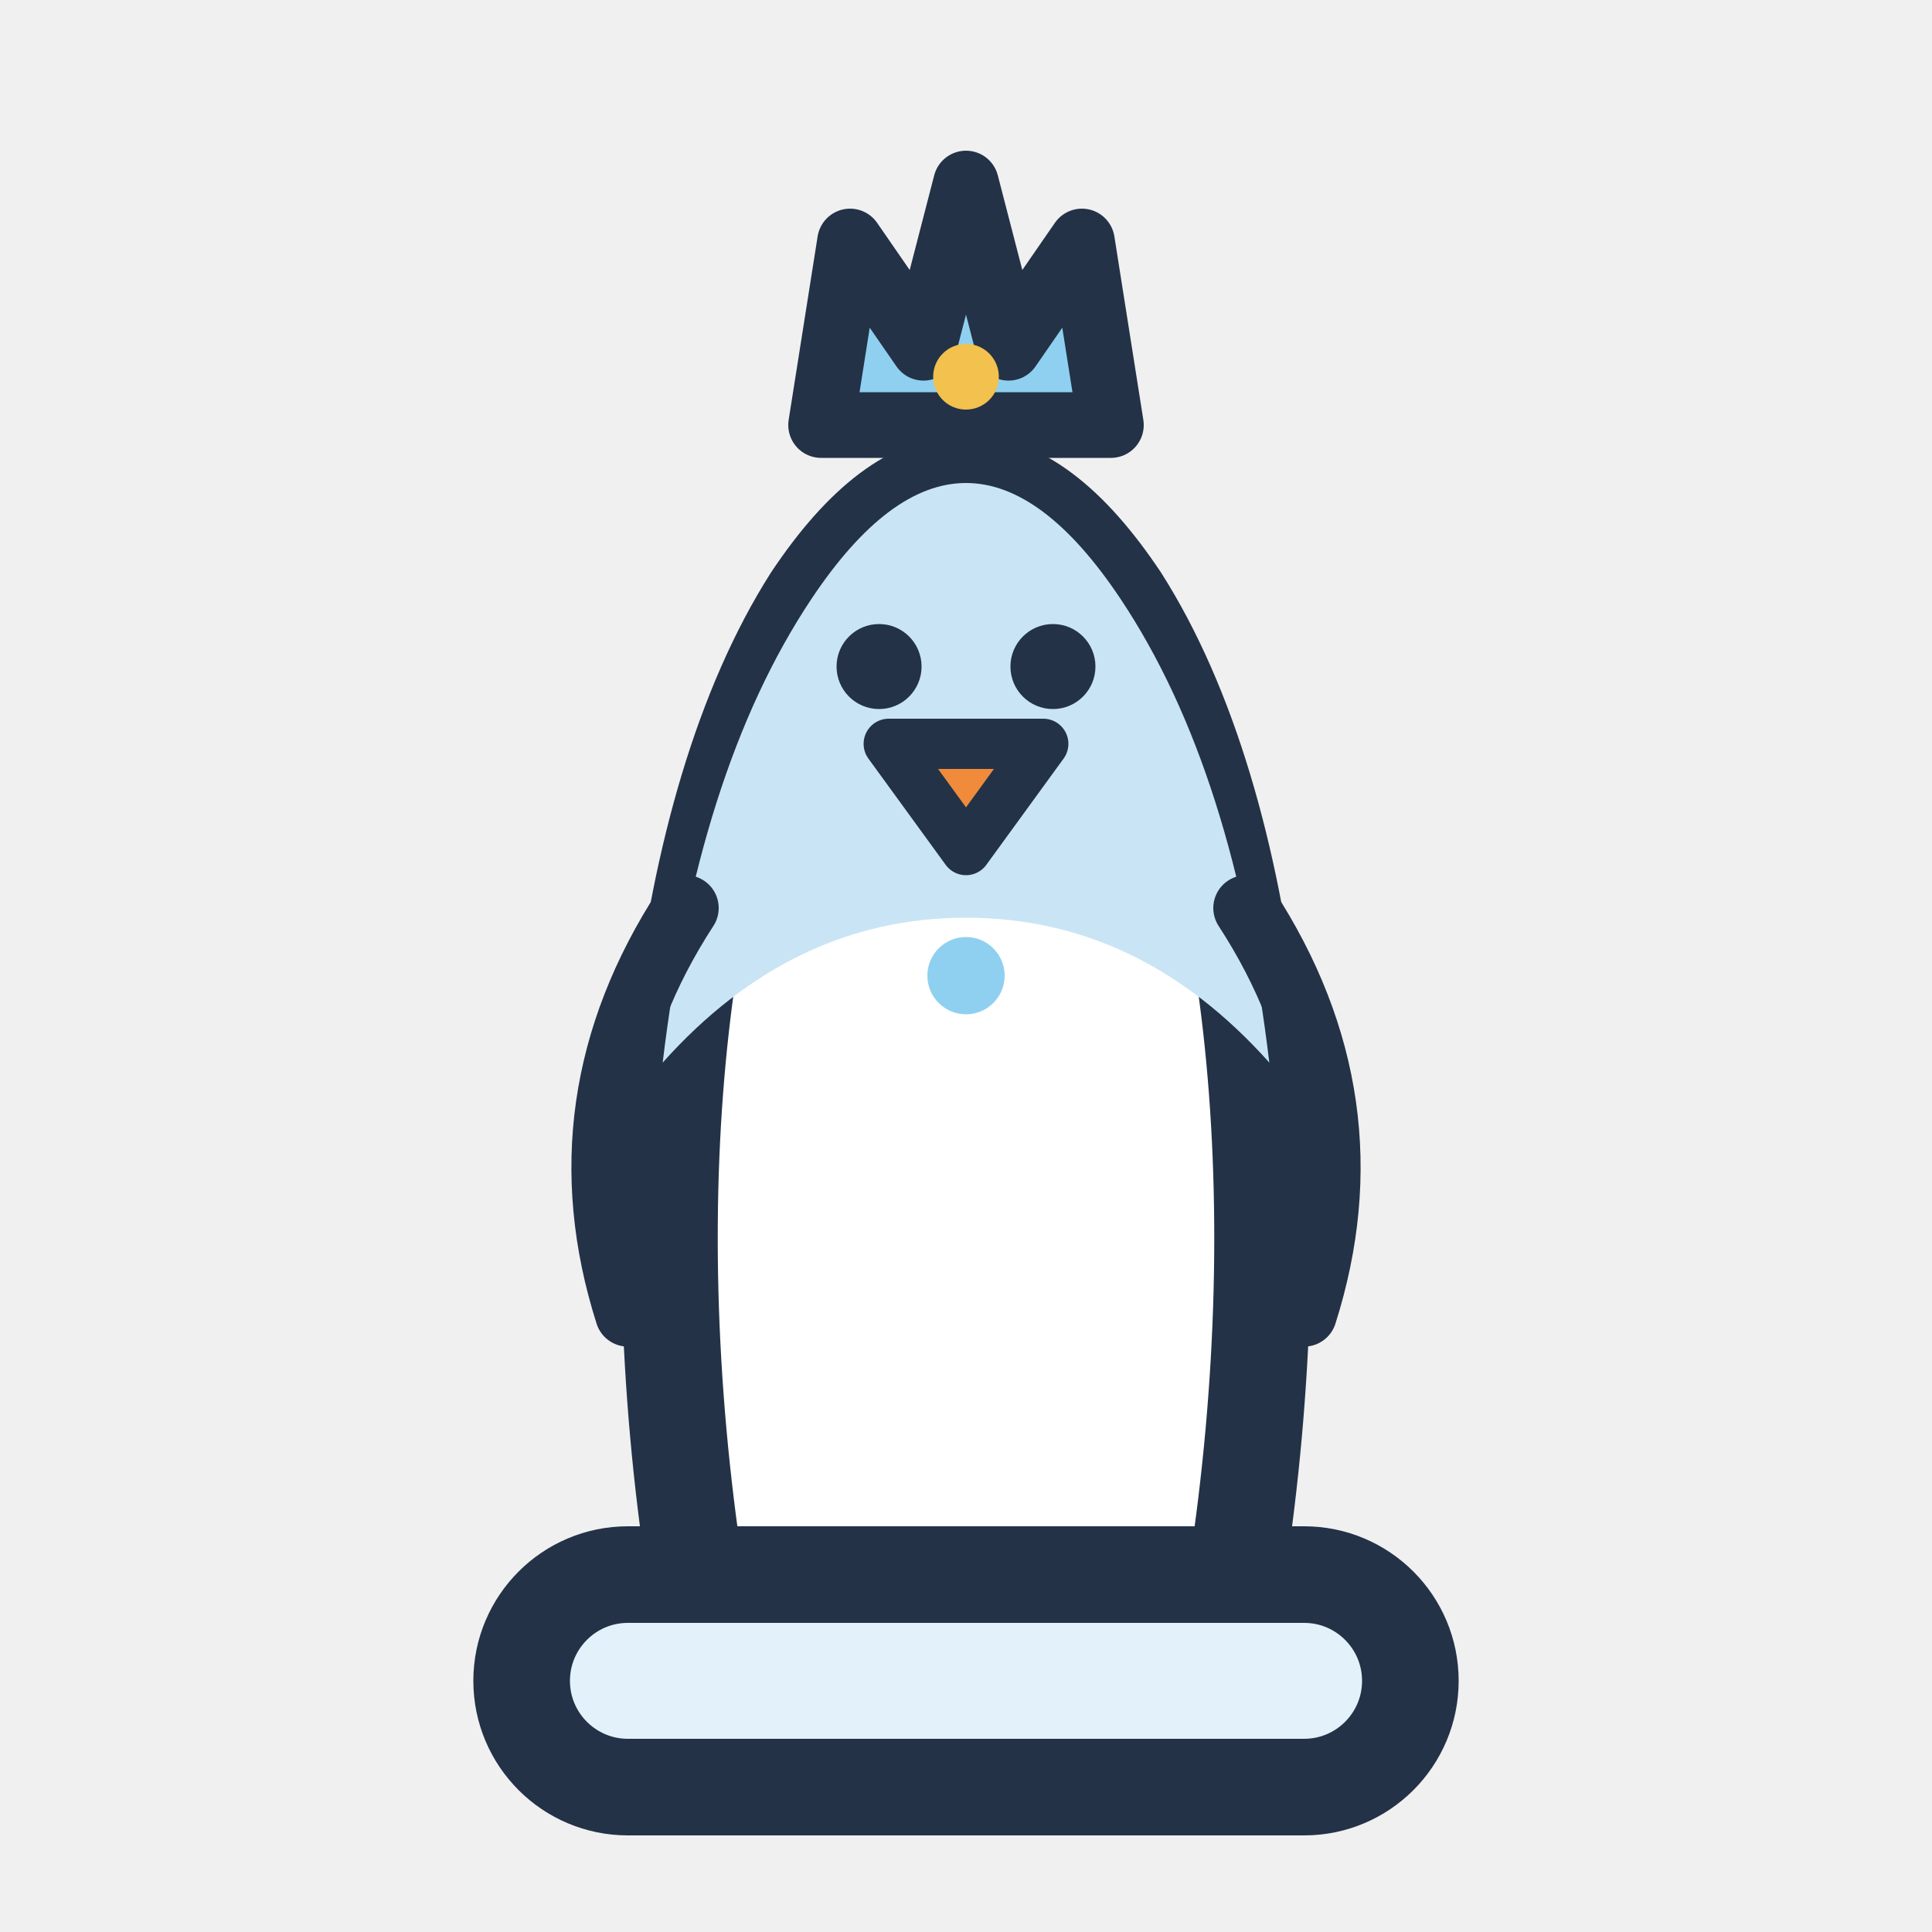
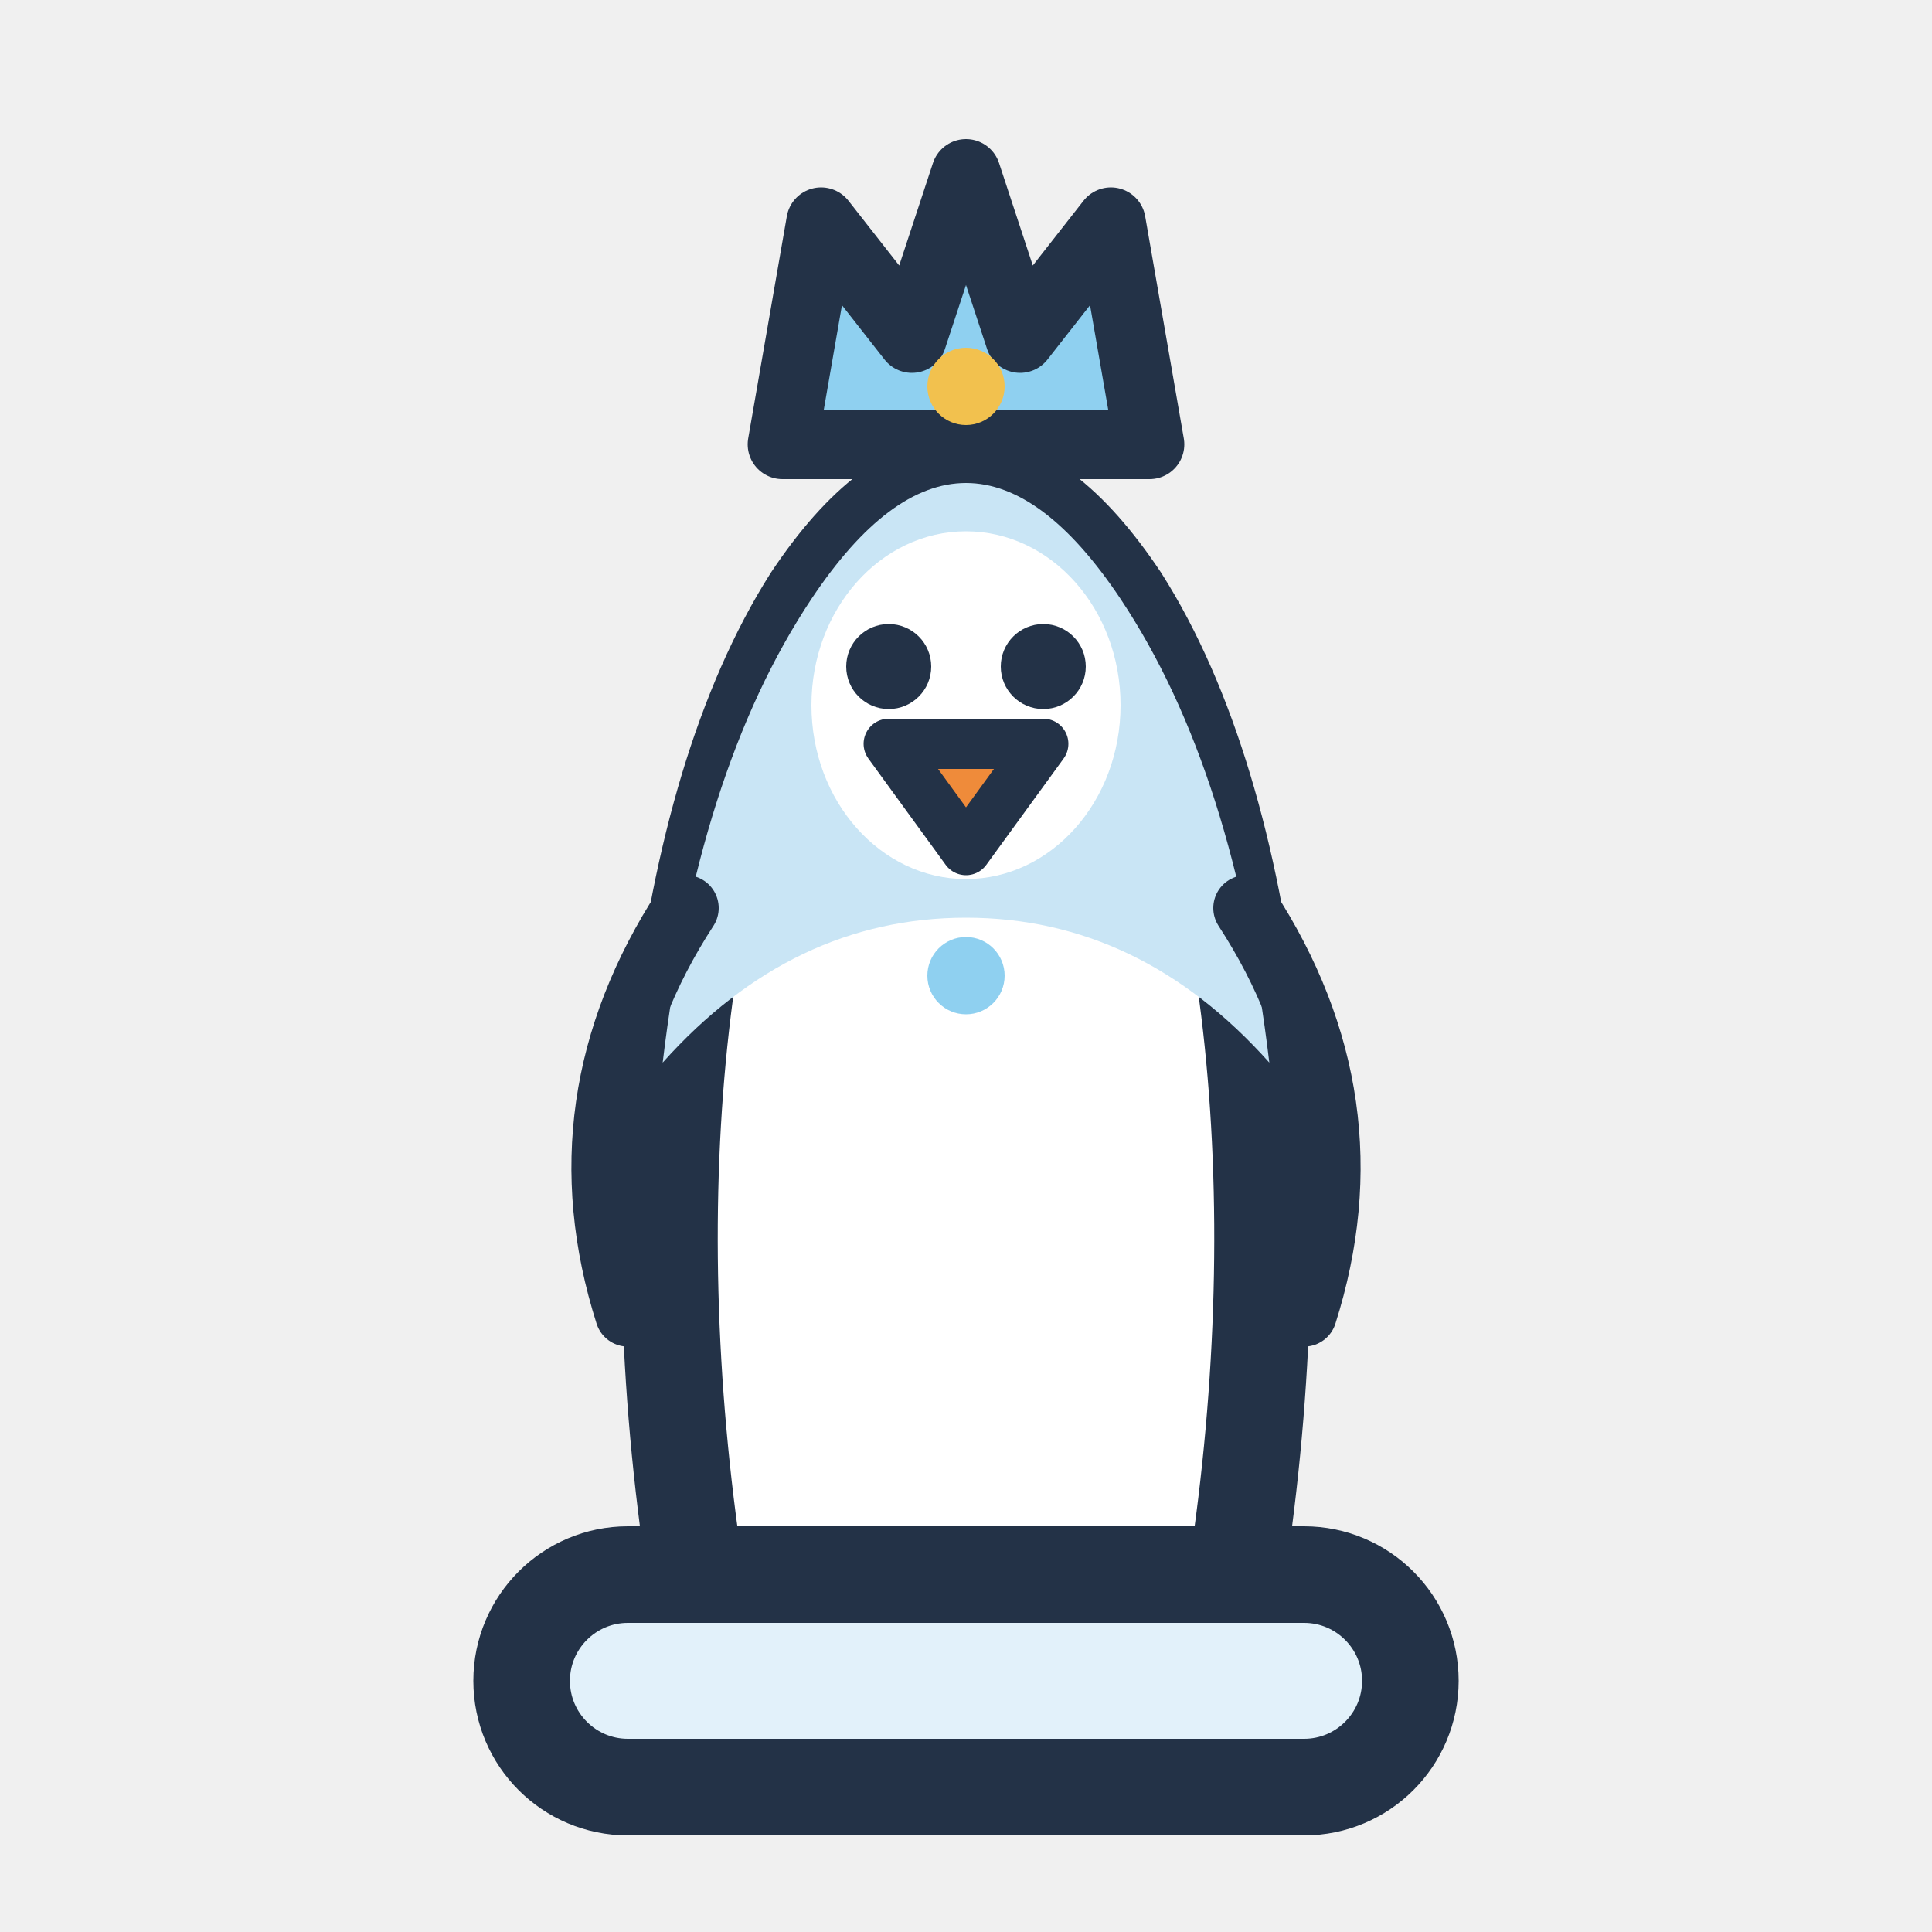
<svg xmlns="http://www.w3.org/2000/svg" viewBox="0 0 100 100">
  <g stroke-linecap="round" stroke-linejoin="round">
    <path d="M36,81.5 C33,62 35,42 42,31 Q46,25 50,25 Q54,25 58,31 C65,42 67,62 64,81.5 Z" fill="#ffffff" stroke="#233247" stroke-width="5" />
    <path d="M42,31 Q46,25 50,25 Q54,25 58,31 C62,37 64.5,45 65.7,55 Q59,47.5 50,47.5 Q41,47.5 34.3,55 C35.5,45 38,37 42,31 Z" fill="#c9e5f5" stroke="none" />
+     <ellipse cx="50" cy="36.5" rx="8" ry="9" fill="#ffffff" stroke="none" />
    <path d="M35.5,47 Q29,57 32.5,68" fill="none" stroke="#233247" stroke-width="3.4" />
    <path d="M64.5,47 Q71,57 67.5,68" fill="none" stroke="#233247" stroke-width="3.4" />
-     <circle cx="45.5" cy="34.5" r="2.2" fill="#233247" stroke="none" />
-     <circle cx="54.5" cy="34.5" r="2.2" fill="#233247" stroke="none" />
+     <circle cx="46" cy="34.5" r="2.2" fill="#233247" stroke="none" />
+     <circle cx="54" cy="34.5" r="2.2" fill="#233247" stroke="none" />
    <path d="M46,38.5 L54,38.5 L50,44 Z" fill="#ef8b3a" stroke="#233247" stroke-width="2.6" />
-     <path d="M42.5,22 L44,12.5 L47.8,18 L50,9.5 L52.2,18 L56,12.5 L57.5,22 Z" fill="#8fd0f0" stroke="#233247" stroke-width="3.4" />
-     <circle cx="50" cy="19.5" r="1.7" fill="#f2c14e" stroke="none" />
+     <path d="M40.5,23 L42.5,11.5 L47.2,17.5 L50,9 L52.8,17.5 L57.5,11.5 L59.5,23 Z" fill="#8fd0f0" stroke="#233247" stroke-width="3.6" />
+     <circle cx="50" cy="20" r="2" fill="#f2c14e" stroke="none" />
    <circle cx="50" cy="50.5" r="2" fill="#8fd0f0" stroke="none" />
    <rect x="27" y="81.5" width="46" height="11" rx="5.5" fill="#e2f1fa" stroke="#233247" stroke-width="5" />
  </g>
</svg>
